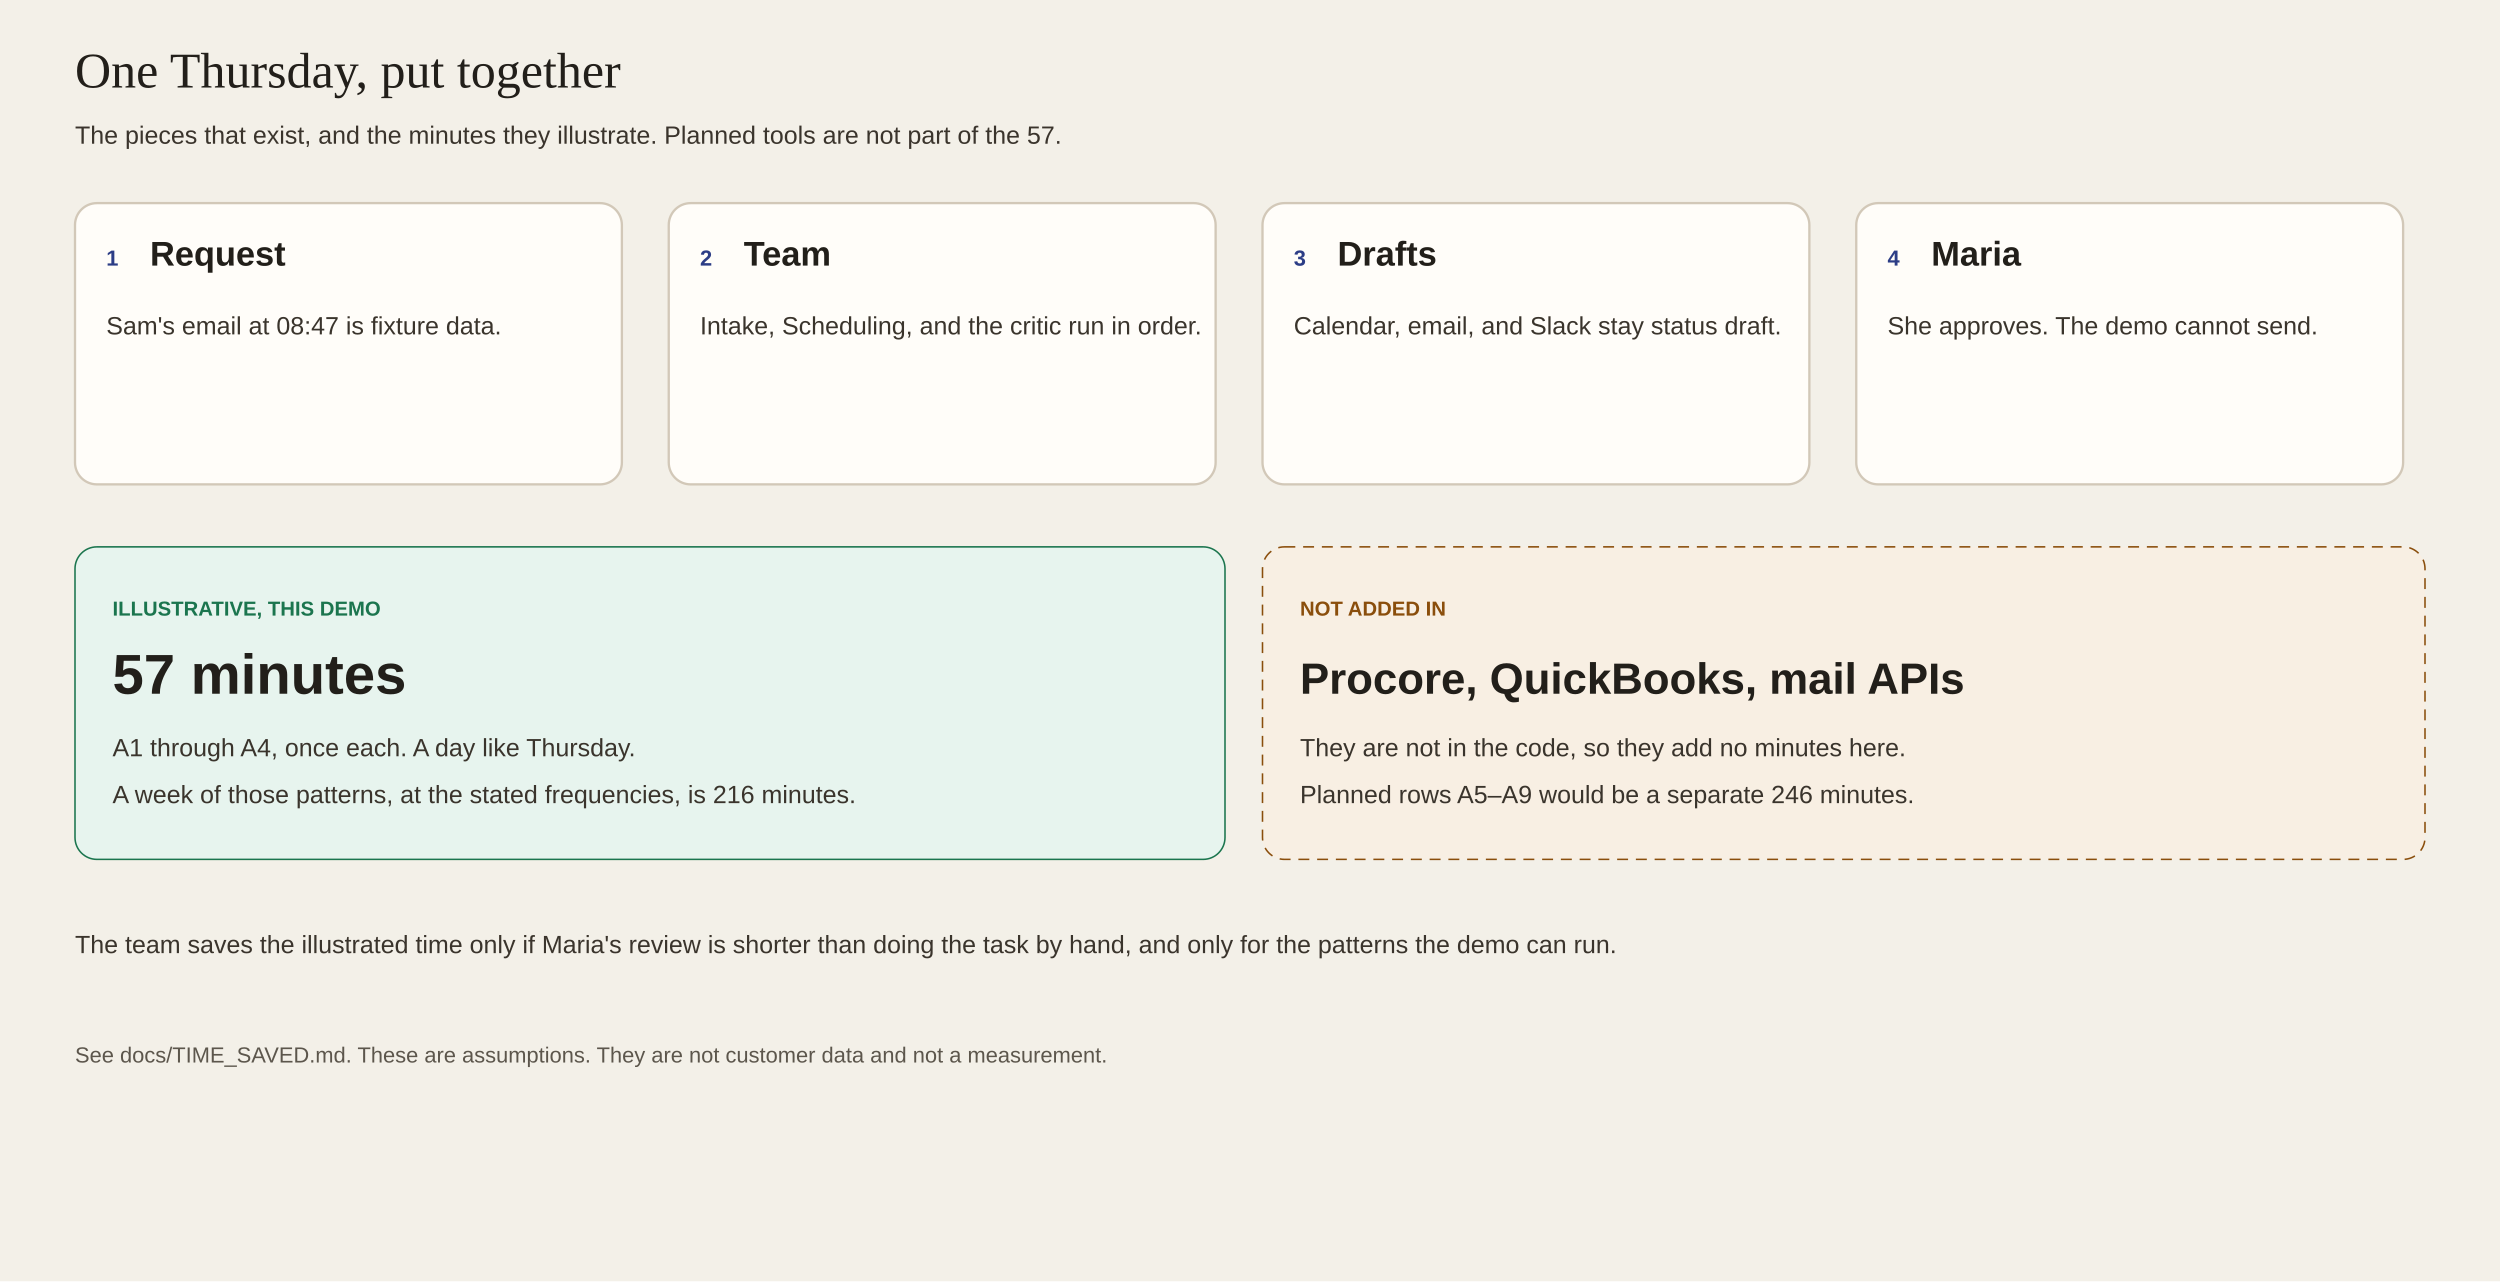
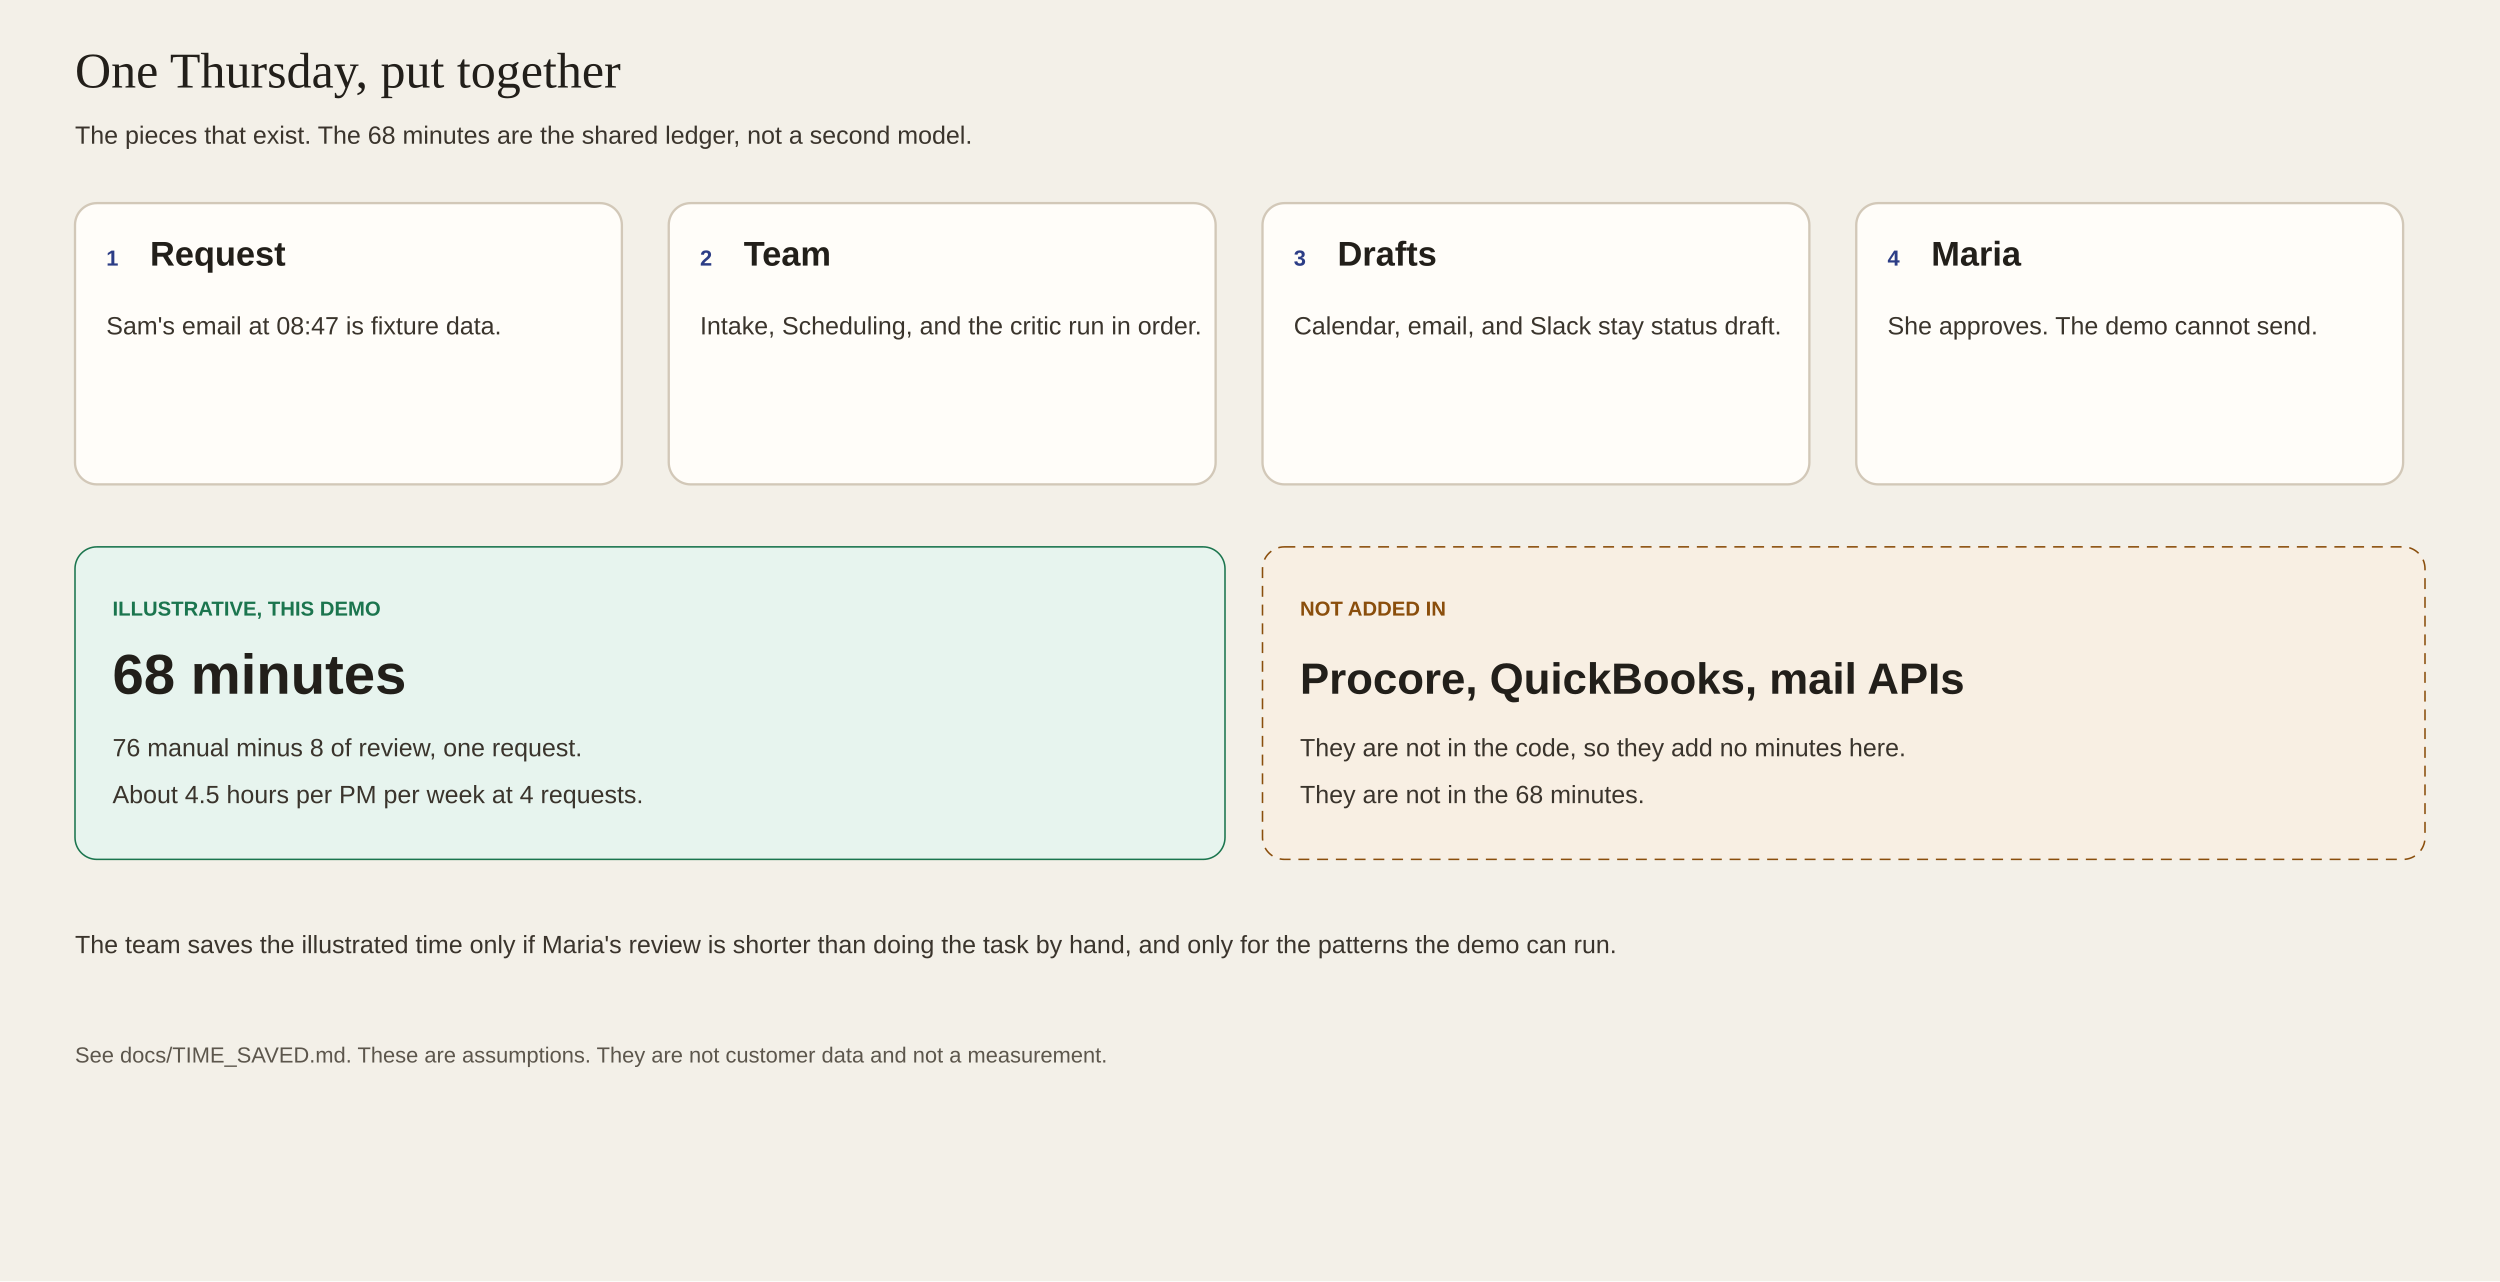
<svg xmlns="http://www.w3.org/2000/svg" width="1600" height="820" viewBox="0 0 1600 820" role="img" aria-labelledby="title desc">
  <style>text { font-family: "Liberation Sans", "Segoe UI", system-ui, sans-serif; } .serif { font-family: Georgia, "Liberation Serif", Palatino, serif; }</style>
  <rect width="1600" height="820" fill="#f3f0e8" />
  <text x="48" y="56" class="serif" font-size="32" fill="#221f1a">One Thursday, put together</text>
-   <text x="48" y="92" font-size="16" fill="#3a342c">The pieces that exist, and the minutes they illustrate. Planned tools are not part of the 57.</text>
+   <text x="48" y="92" font-size="16" fill="#3a342c">The pieces that exist. The 68 minutes are the shared ledger, not a second model.</text>
  <rect x="48" y="130" width="350" height="180" rx="14" fill="#fffdf9" stroke="#d2c8b8" stroke-width="1.5" />
  <text x="68" y="170" fill="#2c3d86" font-size="14" font-weight="700">1</text>
  <text x="96" y="170" fill="#221f1a" font-size="22" font-weight="700">Request</text>
  <text x="68" y="214" fill="#3a342c" font-size="16">Sam's email at 08:47 is fixture data.</text>
  <rect x="428" y="130" width="350" height="180" rx="14" fill="#fffdf9" stroke="#d2c8b8" stroke-width="1.5" />
  <text x="448" y="170" fill="#2c3d86" font-size="14" font-weight="700">2</text>
  <text x="476" y="170" fill="#221f1a" font-size="22" font-weight="700">Team</text>
  <text x="448" y="214" fill="#3a342c" font-size="16">Intake, Scheduling, and the critic run in order.</text>
  <rect x="808" y="130" width="350" height="180" rx="14" fill="#fffdf9" stroke="#d2c8b8" stroke-width="1.5" />
  <text x="828" y="170" fill="#2c3d86" font-size="14" font-weight="700">3</text>
  <text x="856" y="170" fill="#221f1a" font-size="22" font-weight="700">Drafts</text>
  <text x="828" y="214" fill="#3a342c" font-size="16">Calendar, email, and Slack stay status draft.</text>
  <rect x="1188" y="130" width="350" height="180" rx="14" fill="#fffdf9" stroke="#d2c8b8" stroke-width="1.5" />
  <text x="1208" y="170" fill="#2c3d86" font-size="14" font-weight="700">4</text>
  <text x="1236" y="170" fill="#221f1a" font-size="22" font-weight="700">Maria</text>
  <text x="1208" y="214" fill="#3a342c" font-size="16">She approves. The demo cannot send.</text>
  <rect x="48" y="350" width="736" height="200" rx="14" fill="#e7f4ee" stroke="#1b754e" />
  <text x="72" y="394" fill="#1b754e" font-size="13" font-weight="700">ILLUSTRATIVE, THIS DEMO</text>
-   <text x="72" y="444" fill="#221f1a" font-size="36" font-weight="700">57 minutes</text>
-   <text x="72" y="484" fill="#3a342c" font-size="16">A1 through A4, once each. A day like Thursday.</text>
-   <text x="72" y="514" fill="#3a342c" font-size="16">A week of those patterns, at the stated frequencies, is 216 minutes.</text>
+   <text x="72" y="444" fill="#221f1a" font-size="36" font-weight="700">68 minutes</text>
+   <text x="72" y="484" fill="#3a342c" font-size="16">76 manual minus 8 of review, one request.</text>
+   <text x="72" y="514" fill="#3a342c" font-size="16">About 4.5 hours per PM per week at 4 requests.</text>
  <rect x="808" y="350" width="744" height="200" rx="14" fill="#f8efe3" stroke="#8a4e0c" stroke-dasharray="7 5" />
  <text x="832" y="394" fill="#8a4e0c" font-size="13" font-weight="700">NOT ADDED IN</text>
  <text x="832" y="444" fill="#221f1a" font-size="28" font-weight="700">Procore, QuickBooks, mail APIs</text>
  <text x="832" y="484" fill="#3a342c" font-size="16">They are not in the code, so they add no minutes here.</text>
-   <text x="832" y="514" fill="#3a342c" font-size="16">Planned rows A5–A9 would be a separate 246 minutes.</text>
+   <text x="832" y="514" fill="#3a342c" font-size="16">They are not in the 68 minutes.</text>
  <text x="48" y="610" font-size="16" fill="#3a342c">The team saves the illustrated time only if Maria's review is shorter than doing the task by hand, and only for the patterns the demo can run.</text>
  <text x="48" y="680" font-size="14" fill="#5c564c">See docs/TIME_SAVED.md. These are assumptions. They are not customer data and not a measurement.</text>
</svg>
